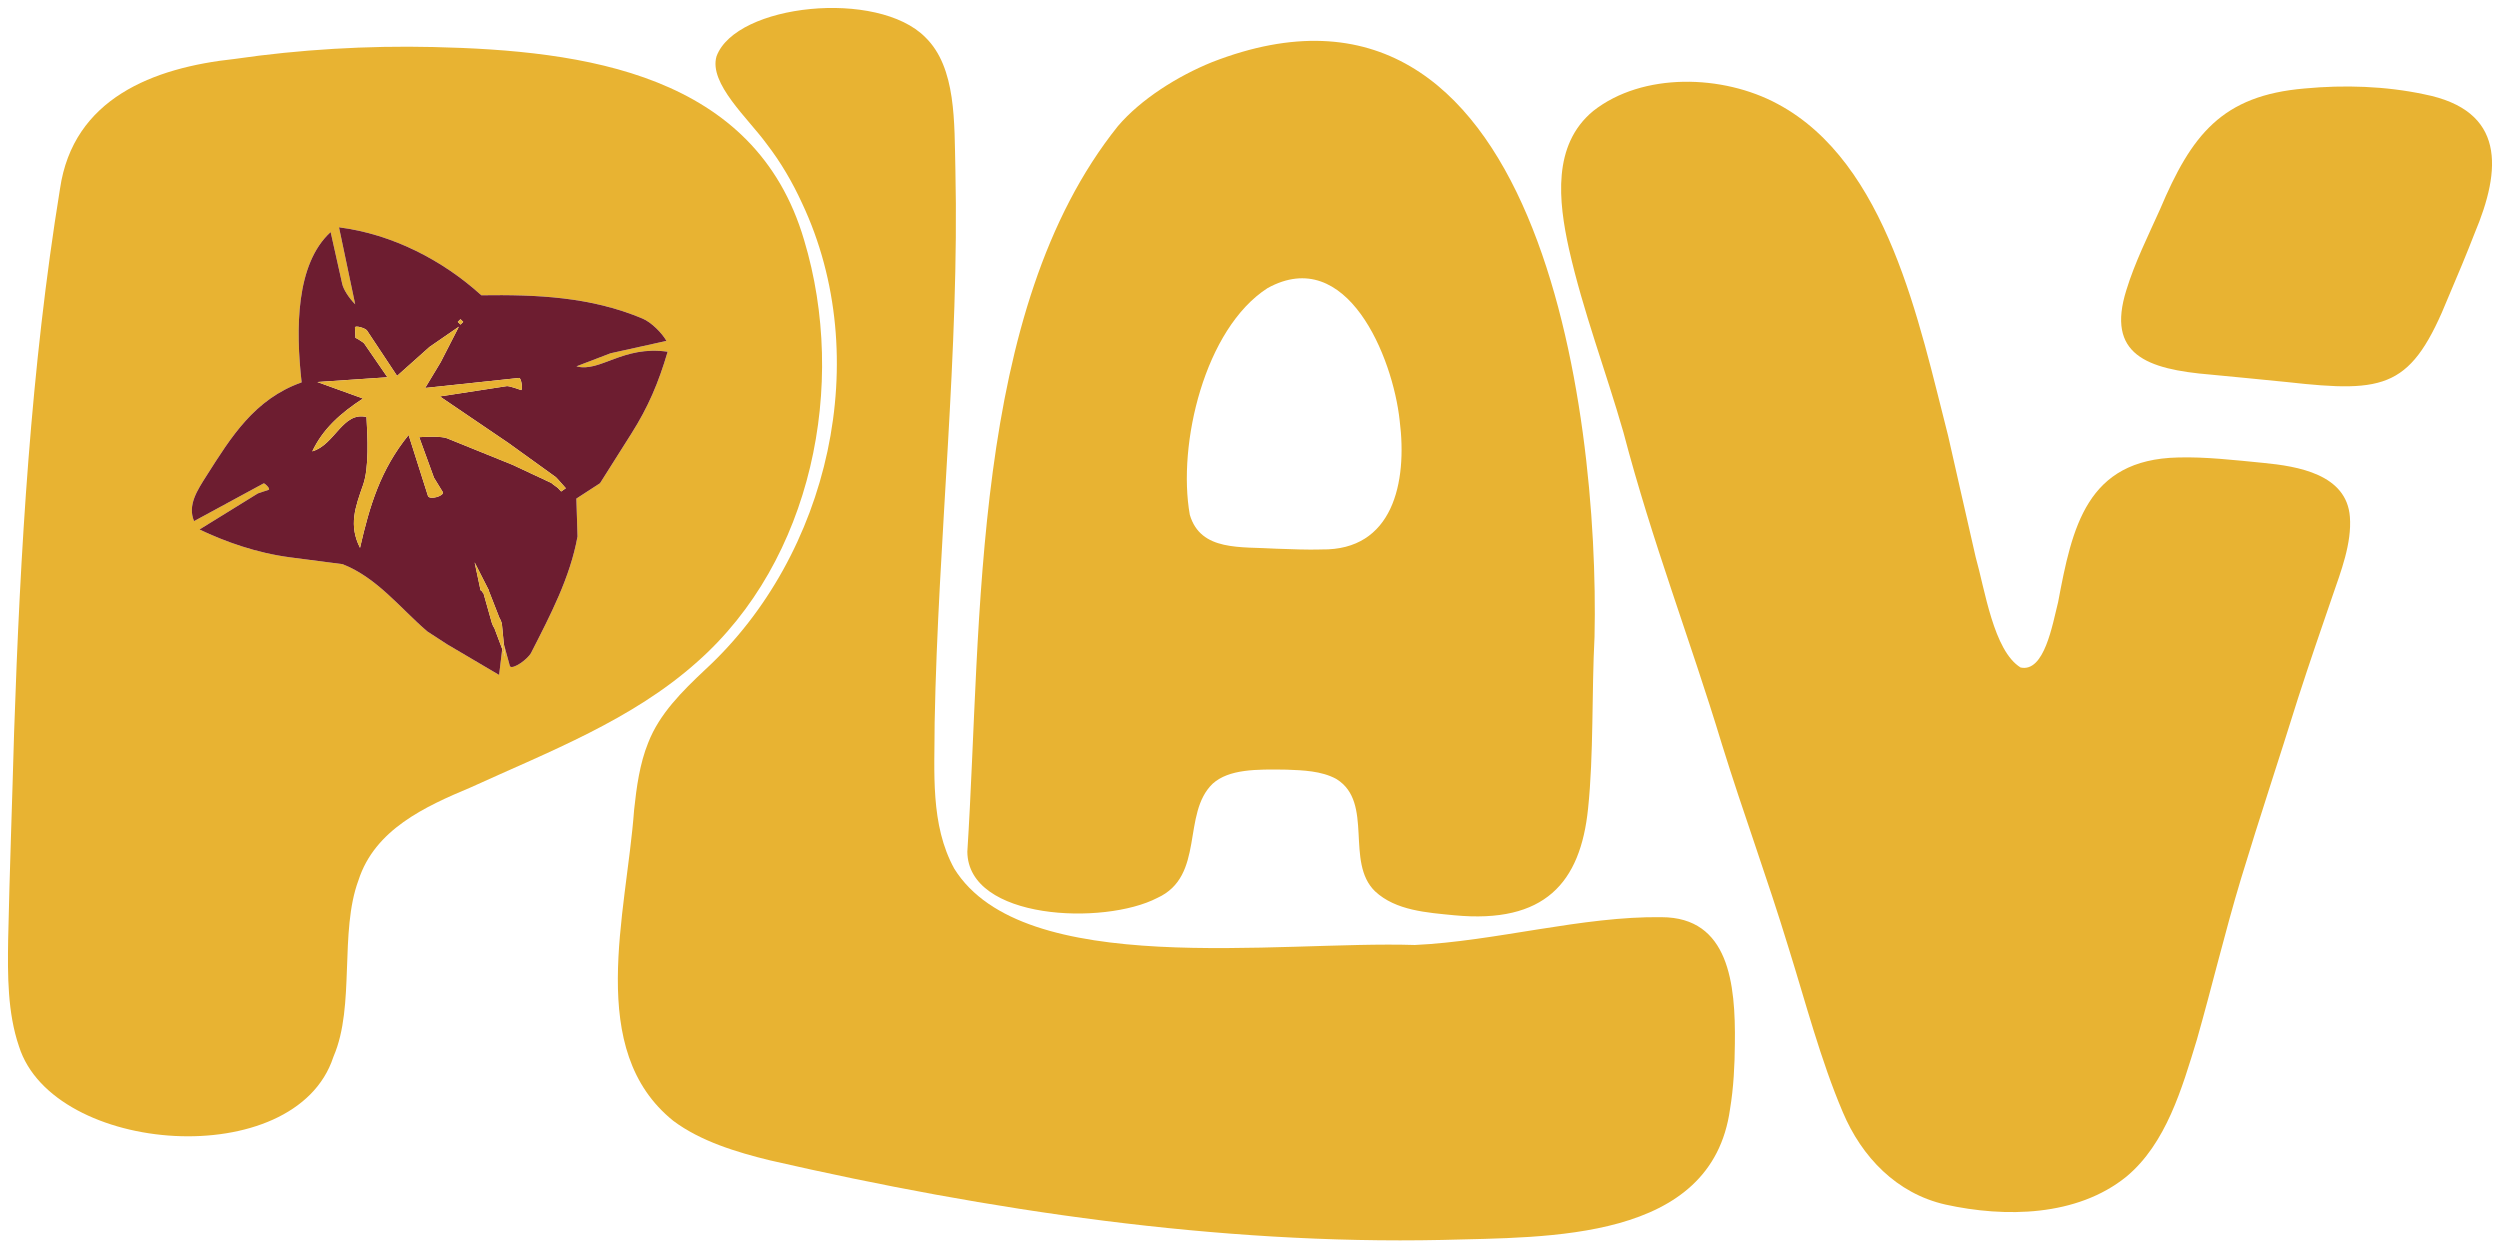
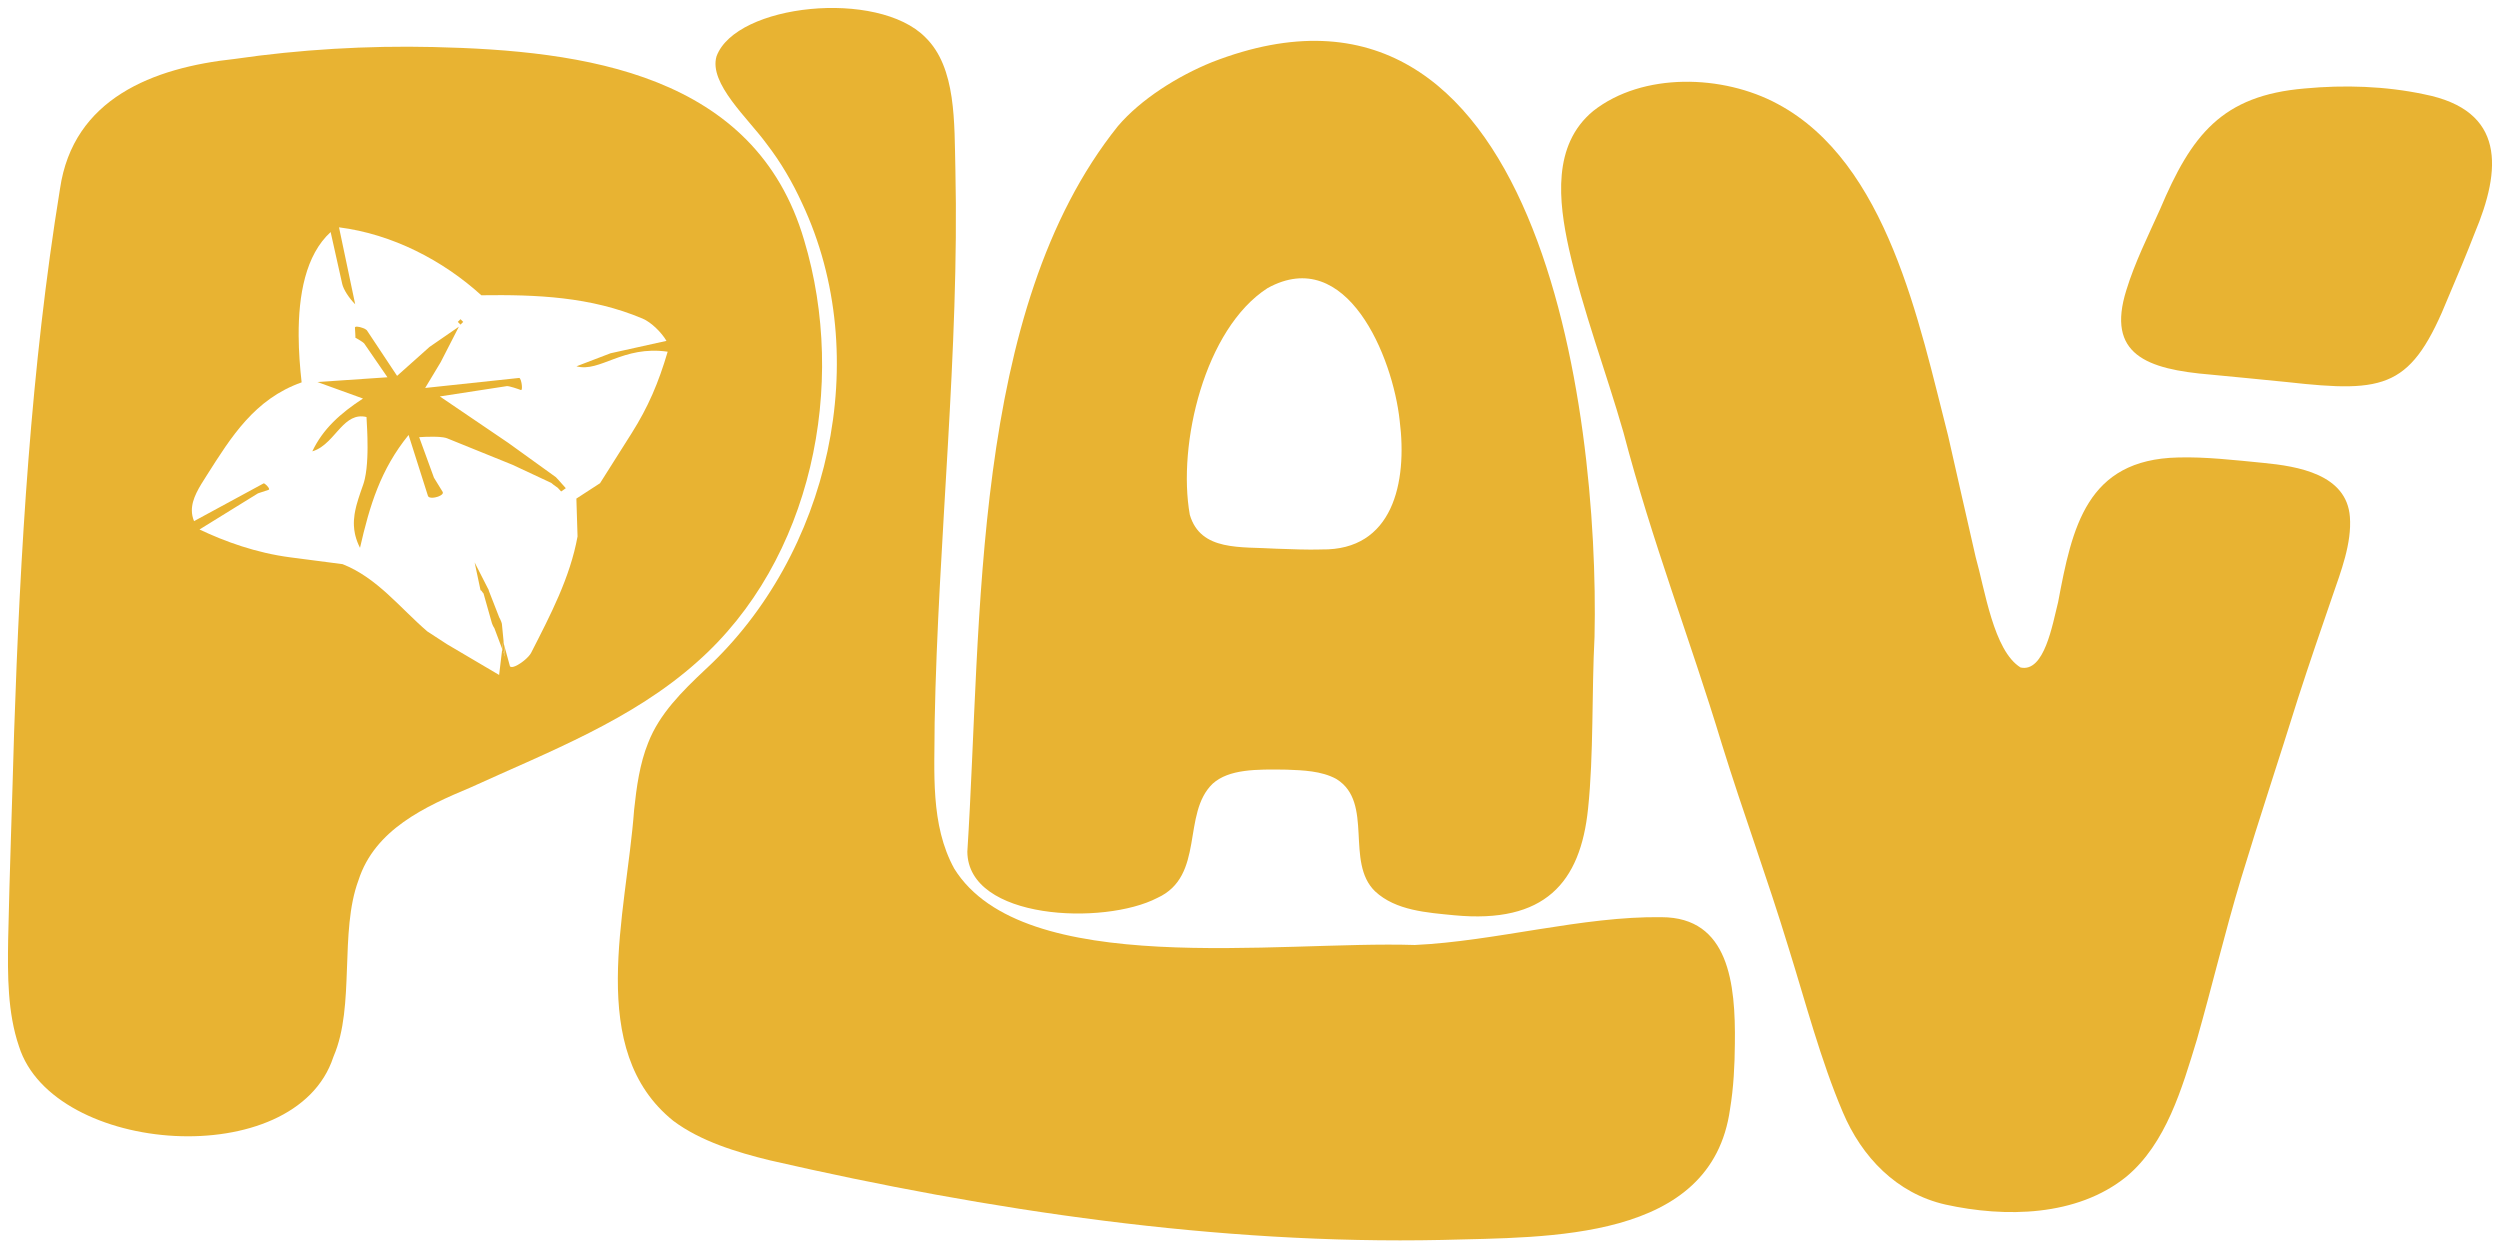
- <svg xmlns="http://www.w3.org/2000/svg" viewBox="18.32 98.51 1883.36 940.43">
-   <defs>
-     <style>
-       .st0 {
-         fill: #6d1d30;
-       }
- 
-       .st1 {
-         fill: #e8b332;
-       }
-     </style>
-   </defs>
-   <path class="st1" d="M1270.09,789.47c-59.24-.92-125.96,18.23-185.94,20.94-103.32-3.32-295.03,25.84-346.91-57.44-18.27-33.19-14.81-73.08-14.81-110.1,1.29-69.6,6.01-139.25,9.98-209.29,4-70,7.16-139.08,5.65-207.27-.87-35.23.81-76.85-22.61-99.67-35.89-36.44-142.68-25.21-157.33,14.26-6.07,20.48,24.06,47.05,37.86,66.17,10.52,13.62,19.33,28.71,26.6,44.59,54.58,115.96,20.76,264.91-72.95,351.27-17.31,16.3-34.51,33.23-43.02,55.18-6.35,15.63-8.76,33.39-10.58,50.44-5.81,79.17-36.75,181.15,29.6,234.4,20.4,15.26,47.53,23.57,72.79,29.72,164.59,37.77,337.56,63.52,506.3,59.94l.03-.02h.84c78.97-2.24,202.21,1.45,216.04-98.54,2.68-16.1,3.51-32.84,3.64-49.29.62-45.38-4.53-95.2-55.18-95.29Z" />
-   <path class="st1" d="M1723.09,447.2c-21.28-2.08-43.56-4.64-63.94-4.05-69,1.49-79.79,52.64-90.35,108.94-4.28,16.84-10.33,53.22-28.29,49.27-20.38-12.57-26.9-58.87-33.86-83.27-6.57-28.45-14.45-63.93-20.74-91.34-21.75-84.7-45.63-205.75-128.44-249.94-41.19-22.23-101.6-24.04-138.91,5.3-30.9,25.52-26.23,67.86-18.29,103.84,10.68,47.32,27.86,92.18,41.1,138.41,21.77,82.98,50.07,155.34,74.16,234.91,16.31,52.6,33.67,99.09,50.23,153.36,12.85,41.11,24.14,84.56,40.86,123.79,14.24,33.7,40.48,61.21,77.33,69.55,44.83,9.87,98.88,9.14,136.2-20.98,29.99-24.92,41.99-66.61,53.14-103.14,11.39-39.98,21.16-81.11,33.13-120.87h.01l.24-.82c13.86-45.73,28.27-88.83,42.95-135.94,8.61-26.58,17.36-52.05,25.67-76.14,6.58-19.13,14.81-40.25,13.31-60.19-2.43-32.04-39.03-38.17-65.51-40.69Z" />
-   <path class="st1" d="M1844.38,169.51c-28.98-6.15-60.07-7.15-89.82-4.35-62.33,5.29-85.23,34.79-109.02,91.11-8.88,19.78-19.03,40.12-25.36,60.85-15.15,48.37,15.07,59.6,63.62,63.61,18.66,1.85,37.56,3.54,56.69,5.53l.99.1c74.91,8.36,93.67,4.45,121.54-64.61,6.66-15.52,13.62-32.23,19.62-47.7,20.15-47.88,23.48-92.44-38.26-104.54Z" />
-   <path class="st1" d="M890.15,774.96c36.19-16.44,18.17-63.52,41.78-86.11,12.25-10.95,32.63-10.9,55.63-10.53,12.43.46,26.17.96,37.16,6.85v.02s.61.34.61.34c28.07,17.62,6.17,62.46,28.89,84.46,15.6,14.58,39.35,16.04,59.84,18.05,67.82,6.42,94.89-24.32,100.62-80.37,4.26-40.53,2.72-87.85,4.87-129.42,3.86-172.45-42.63-528.58-288.16-432.92-25.88,10.48-53.63,27.91-70.92,48.22-111.19,138.87-102.26,372.44-113.41,546.59.46,51.49,102.98,55.65,143.09,34.82ZM973.28,315.52c59.73-32.85,94.38,52.06,99.47,99.79,5.96,47.04-5.22,97.95-58.79,97.12l-.79.03h-.01c-9.79.3-21.17-.19-33.22-.58-26.99-1.7-57.07,2.21-65.28-25.54-9.47-53.12,11.15-140.3,58.62-170.82Z" />
-   <path class="st1" d="M624.09,279.37c-36.8-125.47-165.45-142.84-279.35-145.43-49.84-1.17-100.68,1.85-149.68,8.98-61.23,6.53-121.64,29.73-131.54,97.84-21.9,134.71-30,273.14-34.57,409.41-1.42,51.89-3.4,104.77-4.49,156.37-.4,26.73-.51,54.82,8.16,80.24,25.71,81.79,208.18,95.5,236.81,8.06v.02s.26-.7.26-.7c16.26-37.86,4.2-93.62,18.69-132.54,12.28-38.14,49.98-55.45,84.37-69.85,59.48-27.15,121.84-50.89,170.76-94.59,86.71-76.57,113.37-208.88,80.58-317.81ZM494.14,424.89l-23.8,37.65-17.82,11.57.88,28.52c-5.59,30.94-20.46,59.27-34.96,87.66-2.43,4.75-13.86,12.97-15.97,10.13l-4.58-16.74.92,9.5-2.15-5.73-2.34,19.53h0s0,0,0,0h0s-39.24-23.14-39.24-23.14l-14.86-9.67c-20.62-17.74-37.7-40.33-63.81-50.66l-39.35-5.12c-25.8-3.36-49.24-11.88-68.45-21l44.02-27.2,8.07-2.7c1.64-.55-2.83-5.11-3.77-4.84l-33.92,18.4-18.51,10.04c-5.04-12.11,2.45-23.25,9.62-34.53,18.32-28.81,35.92-57.42,71.43-70-4.5-39.92-4.47-89.2,21.86-113.23l8.72,39.09c.93,4.15,5.08,10.62,9.77,15.31l-12.19-57.98c40.21,5.13,78.23,24.89,107.21,51.19,41.55-.55,82.25,1.02,121.52,17.59,6.52,2.75,14.41,10.61,17.96,16.78l-42.12,9.33-25.7,9.83c17.69,4.86,34.86-15.89,68.71-11-6.91,23.5-14.67,41.65-27.15,61.41Z" />
-   <polygon class="st0" points="394.33 606.99 394.32 606.98 394.32 606.99 394.33 606.99" />
-   <path class="st0" d="M452.58,374.48l25.7-9.83,42.12-9.33c-3.55-6.17-11.44-14.03-17.96-16.78-39.27-16.57-79.97-18.14-121.52-17.59-28.98-26.3-67-46.06-107.21-51.19l12.19,57.98c-4.69-4.69-8.84-11.16-9.77-15.31l-8.72-39.09c-26.33,24.03-26.36,73.31-21.86,113.23-35.51,12.58-53.11,41.19-71.43,70-7.17,11.28-14.66,22.42-9.62,34.53l18.51-10.04,33.92-18.4c.94-.27,5.41,4.29,3.77,4.84l-8.07,2.7-44.02,27.2c19.21,9.12,42.65,17.64,68.45,21l39.35,5.12c26.11,10.33,43.19,32.92,63.81,50.66l14.86,9.67,39.24,23.13,2.34-19.53-5.92-15.78c-.83-1.04-1.72-3.31-1.94-4.07l-6.21-22.02c-1.44-1.44-1.11-2.12-2.27-2.42h.01s-4.45-20.98-4.45-20.98l10.38,20.38c1.04,1.4,0,0,.22.74l7.97,20.42c.82,1.29,1.97,4.21,1.99,5l1.45,14.96,4.58,16.74c2.11,2.84,13.54-5.38,15.97-10.13,14.5-28.39,29.37-56.72,34.96-87.66l-.88-28.52,17.82-11.57,23.8-37.65c12.48-19.76,20.24-37.91,27.15-61.41-33.85-4.89-51.02,15.86-68.71,11ZM365.23,338.97l2.04,2.04-2.04,2.04-2.04-2.04,2.04-2.04ZM441.06,468.77l-2.53-2.76-3.08-2.2-1.79-1.47h0s-29.19-13.65-29.19-13.65l-49.41-20.01c-3.98-1.61-15.57-1.21-20.93-.82l11.13,30.54,6.53,10.63c1.85,3.01-10,6.44-11.08,3.03l-14.57-45.86c-21.14,26.04-29.32,53.13-36.6,85.03-8.63-17.05-3.66-30.39,2.37-47.6,4.46-12.73,3.38-35.69,2.5-50.97-17.99-4.3-23.71,20.88-40.83,25.88,8.06-16.96,21.11-28.63,38.19-39.8l-34.36-12.43,52.79-3.58-17.48-25.41c-.79-1.14-6.89-4.58-6.69-4.39.2.19-.26-6.08-.32-7.55-.1-2.08,7.92.37,9.07,2.1l22.68,34.19,24.45-21.81,22.11-15.25-13.7,26.71-11.71,19.46,70.74-7.54c1.8-.19,3.06,9.76,1.38,9.1-1.68-.66-8.9-3.2-10.69-2.93l-50.37,7.75,51.55,34.99,35.87,25.84,2.34,2.52,2.26,2.55,2.89,3.25-3.52,2.46Z" />
-   <path class="st1" d="M439.43,460.51l-2.34-2.52-35.87-25.84-51.55-34.99,50.37-7.75c1.79-.27,9.01,2.27,10.69,2.93,1.68.66.42-9.29-1.38-9.1l-70.74,7.54,11.71-19.46,13.7-26.71-22.11,15.25-24.45,21.81-22.68-34.19c-1.15-1.73-9.17-4.18-9.07-2.1.06,1.47.52,7.74.32,7.55-.2-.19,5.9,3.25,6.69,4.39l17.48,25.41-52.79,3.58,34.36,12.43c-17.08,11.17-30.13,22.84-38.19,39.8,17.12-5,22.84-30.18,40.83-25.88.88,15.28,1.96,38.24-2.5,50.97-6.03,17.21-11,30.55-2.37,47.6,7.28-31.9,15.46-58.99,36.6-85.03l14.57,45.86c1.08,3.41,12.93-.02,11.08-3.03l-6.53-10.63-11.13-30.54c5.36-.39,16.95-.79,20.93.82l49.41,20.01,29.19,13.65h0s1.79,1.47,1.79,1.47l3.08,2.2,2.53,2.76,3.52-2.46-2.89-3.25-2.26-2.55Z" />
-   <polygon class="st1" points="396.66 587.45 398.81 593.18 397.89 583.68 397.35 581.71 396.66 587.45" />
-   <path class="st1" d="M394.45,563.72l-7.97-20.42c-.22-.74.82.66-.22-.74l-10.38-20.38,4.45,20.98h-.01c1.16.3.83.98,2.27,2.42l6.21,22.02c.22.76,1.11,3.03,1.94,4.07l5.92,15.78.69-5.74.54,1.97-1.45-14.96c-.02-.79-1.17-3.71-1.99-5Z" />
-   <rect class="st1" x="363.79" y="339.57" width="2.89" height="2.89" transform="translate(-134.16 358.22) rotate(-45.01)" />
+ <svg xmlns="http://www.w3.org/2000/svg" viewBox="13.28 95.58 1883.36 940.43" fill="#E8B332">
+   <path d="M1265.05,786.54h0c-59.24-.92-125.96,18.23-185.94,20.94-103.32-3.32-295.03,25.84-346.91-57.44-18.27-33.19-14.81-73.08-14.81-110.1,1.29-69.6,6.01-139.25,9.98-209.29,4-70,7.16-139.08,5.65-207.27-.87-35.23.81-76.85-22.61-99.67-35.89-36.44-142.68-25.21-157.33,14.26-6.07,20.48,24.06,47.05,37.86,66.17,10.52,13.62,19.33,28.71,26.6,44.59,54.58,115.96,20.76,264.91-72.95,351.27-17.31,16.3-34.51,33.23-43.02,55.18-6.35,15.63-8.76,33.39-10.58,50.44-5.81,79.17-36.75,181.15,29.6,234.4,20.4,15.26,47.53,23.57,72.79,29.72,164.59,37.77,337.56,63.52,506.3,59.94l.03-.02h.84c78.97-2.24,202.21,1.45,216.04-98.54,2.68-16.1,3.51-32.84,3.64-49.29.62-45.38-4.53-95.2-55.18-95.29Z" />
+   <path d="M1718.05,444.27h0c-21.28-2.08-43.56-4.64-63.94-4.05-69,1.49-79.79,52.64-90.35,108.94-4.28,16.84-10.33,53.22-28.29,49.27-20.38-12.57-26.9-58.87-33.86-83.27-6.57-28.45-14.45-63.93-20.74-91.34-21.75-84.7-45.63-205.75-128.44-249.94-41.19-22.23-101.6-24.04-138.91,5.3-30.9,25.52-26.23,67.86-18.29,103.84,10.68,47.32,27.86,92.18,41.1,138.41,21.77,82.98,50.07,155.34,74.16,234.91,16.31,52.6,33.67,99.09,50.23,153.36,12.85,41.11,24.14,84.56,40.86,123.79,14.24,33.7,40.48,61.21,77.33,69.55,44.83,9.87,98.88,9.14,136.2-20.98,29.99-24.92,41.99-66.61,53.14-103.14,11.39-39.98,21.16-81.11,33.13-120.87h.01l.24-.82c13.86-45.73,28.27-88.83,42.95-135.94,8.61-26.58,17.36-52.05,25.67-76.14,6.58-19.13,14.81-40.25,13.31-60.19-2.43-32.04-39.03-38.17-65.51-40.69Z" />
+   <path d="M1839.34,166.58h0c-28.98-6.15-60.07-7.15-89.82-4.35-62.33,5.29-85.23,34.79-109.02,91.11-8.88,19.78-19.03,40.12-25.36,60.85-15.15,48.37,15.07,59.6,63.62,63.61,18.66,1.85,37.56,3.54,56.69,5.53l.99.1c74.91,8.36,93.67,4.45,121.54-64.61,6.66-15.52,13.62-32.23,19.62-47.7,20.15-47.88,23.48-92.44-38.26-104.54Z" />
+   <path d="M885.11,772.03h0c36.19-16.44,18.17-63.52,41.78-86.11,12.25-10.95,32.63-10.9,55.63-10.53,12.43.46,26.17.96,37.16,6.85v.02l.61.34c28.07,17.62,6.17,62.46,28.89,84.46,15.6,14.58,39.35,16.04,59.84,18.05,67.82,6.42,94.89-24.32,100.62-80.37,4.26-40.53,2.72-87.85,4.87-129.42,3.86-172.45-42.63-528.58-288.16-432.92-25.88,10.48-53.63,27.91-70.92,48.22-111.19,138.87-102.26,372.44-113.41,546.59.46,51.49,102.98,55.65,143.09,34.82ZM968.24,312.59h0c59.73-32.85,94.38,52.06,99.47,99.79,5.96,47.04-5.22,97.95-58.79,97.12l-.79.03h-.01c-9.79.3-21.17-.19-33.22-.58-26.99-1.7-57.07,2.21-65.28-25.54-9.47-53.12,11.15-140.3,58.62-170.82Z" />
+   <path d="M619.05,276.44h0c-36.8-125.47-165.45-142.84-279.35-145.43-49.84-1.17-100.68,1.85-149.68,8.98-61.23,6.53-121.64,29.73-131.54,97.84-21.9,134.71-30,273.14-34.57,409.41-1.42,51.89-3.4,104.77-4.49,156.37-.4,26.73-.51,54.82,8.16,80.24,25.71,81.79,208.18,95.5,236.81,8.06v.02l.26-.7c16.26-37.86,4.2-93.62,18.69-132.54,12.28-38.14,49.98-55.45,84.37-69.85,59.48-27.15,121.84-50.89,170.76-94.59,86.71-76.57,113.37-208.88,80.58-317.81ZM516.26,360.55c-6.91,23.5-14.67,41.65-27.15,61.41h0s-23.8,37.65-23.8,37.65l-17.82,11.57.88,28.52h0c-5.59,30.94-20.46,59.27-34.96,87.66-.86,1.69-2.86,3.82-5.18,5.73-.33.27-.67.54-1.01.8-.42.32-.85.64-1.27.94-.86.6-1.72,1.15-2.55,1.62-.62.35-1.23.66-1.81.91-.96.41-1.83.67-2.55.71-.71.04-1.27-.13-1.6-.58l-4.58-16.74.92,9.5h0s0,0,0,0l-2.15-5.73-2.34,19.53h0s-.01,0-.01,0h0s-.24-.15-.24-.15l-39-22.99-14.86-9.67c-20.62-17.74-37.7-40.33-63.81-50.66l-39.35-5.12c-25.8-3.36-49.24-11.88-68.45-21h0s0,0,0,0l44.02-27.2,8.07-2.7c.2-.07.31-.2.35-.38.21-1.24-3.3-4.69-4.12-4.45l-33.92,18.4-18.51,10.04c-1.1-2.65-1.61-5.26-1.64-7.83-.14-9.17,5.66-17.9,11.26-26.71,18.32-28.81,35.92-57.42,71.43-70-1.27-11.23-2.17-23.19-2.24-35.13-.17-30.51,5.17-60.83,24.1-78.1l8.72,39.09c.93,4.15,5.08,10.62,9.77,15.31l-12.19-57.97s0,0,0,0h0c40.21,5.12,78.23,24.88,107.21,51.18,41.55-.55,82.25,1.02,121.52,17.59,6.52,2.75,14.41,10.61,17.96,16.78h0s0,0,0,0l-42.12,9.33-25.68,9.82c17.68,4.84,34.85-15.89,68.69-11,0,0,0,0,0,0,0,0,0,0,0,0Z" />
+   <rect x="389.28" y="604.05" width="0" height="0" transform="translate(-313.11 452.19) rotate(-45)" />
+   <polygon points="389.28 604.05 389.28 604.06 389.29 604.06 389.29 604.05 389.29 604.05 389.28 604.05" />
+   <path d="M439.54,463.38l-2.89-3.25-2.26-2.55-2.34-2.52-35.87-25.84-51.55-34.99h0s50.37-7.75,50.37-7.75c1.79-.27,9.01,2.27,10.69,2.93.57.22.8-.78.79-2.19,0,0,0-.02,0-.03-.01-.94-.13-2.05-.33-3.1-.25-1.33-.63-2.57-1.07-3.25-.09-.14-.18-.25-.28-.33-.08-.07-.16-.13-.24-.16-.08-.03-.16-.05-.25-.04l-70.74,7.54h0s0,0,0,0l11.71-19.46,13.7-26.71-22.11,15.25-24.45,21.81h0s-22.68-34.19-22.68-34.19c-.07-.11-.17-.22-.29-.33-.57-.53-1.65-1.09-2.86-1.55-1.44-.55-3.06-.96-4.24-1.01-.02,0-.03,0-.05,0-.99-.04-1.66.18-1.63.79.06,1.47.52,7.74.32,7.55,0,0,0,0,0,0-.01-.01.01,0,.07.02.06.03.15.07.26.13.1.05.22.12.36.2.36.2.83.47,1.37.79.41.24.85.51,1.3.79.15.09.3.19.45.28.46.29.91.59,1.32.87.18.13.35.25.51.37.35.26.65.5.85.7.09.09.16.17.21.24l17.48,25.41-52.79,3.58,34.36,12.43h0s0,0,0,0c-17.08,11.17-30.13,22.84-38.19,39.8,4.82-1.41,8.73-4.41,12.27-7.9,1.62-1.6,3.15-3.29,4.66-4.99.65-.73,1.3-1.47,1.95-2.19.78-.88,1.56-1.74,2.35-2.57,5.47-5.8,11.19-10.24,19.6-8.23.17,2.88.34,6.03.48,9.33.05,1.1.09,2.22.13,3.35.04,1.09.07,2.2.1,3.31.06,2.31.09,4.65.08,6.98,0,1.31-.02,2.61-.05,3.91-.03,1.3-.07,2.59-.13,3.87-.26,5.75-.82,11.23-1.88,15.88-.35,1.55-.76,3.01-1.23,4.35-.38,1.08-.75,2.14-1.12,3.18-.37,1.05-.72,2.08-1.07,3.1-.52,1.53-1.02,3.04-1.49,4.53s-.9,2.96-1.29,4.41c-.13.49-.25.97-.37,1.45-.24.97-.46,1.93-.65,2.88-.19.96-.36,1.91-.51,2.86-.43,2.86-.61,5.71-.47,8.59.05.96.13,1.93.25,2.9.12.97.29,1.95.49,2.94.1.49.22.99.34,1.49.37,1.49.84,3.01,1.42,4.55.29.77.61,1.55.95,2.33.35.78.72,1.57,1.13,2.37,7.28-31.9,15.46-58.99,36.6-85.03h0s0,0,0,0l14.57,45.86c.07.21.18.4.32.56,0,0,.01.01.02.02.12.12.26.23.41.32.09.06.19.11.29.15.09.04.18.07.27.11.45.15.99.23,1.57.25,0,0,.02,0,.03,0,.16,0,.33,0,.5,0,.34,0,.69-.04,1.05-.08.36-.04.72-.1,1.08-.18.55-.11,1.09-.25,1.62-.42.35-.11.69-.24,1.02-.37.82-.34,1.55-.73,2.09-1.17.22-.17.4-.35.56-.53.15-.18.27-.37.34-.56.15-.38.13-.76-.1-1.13l-6.53-10.63-11.13-30.54c1.34-.1,3.07-.2,4.97-.26,1.9-.07,3.97-.1,6.01-.08.01,0,.03,0,.04,0,.99.01,1.96.04,2.9.09.55.03,1.08.06,1.6.1.82.06,1.6.14,2.31.25.12.02.23.03.35.05.61.09,1.17.21,1.67.33.4.1.77.21,1.09.34l49.41,20.01,29.19,13.65,1.79,1.47,3.08,2.2,2.32,2.53.21.23h0s3.52-2.46,3.52-2.46Z" />
+   <path d="M282.3,341.66s.03,0,.05,0c-.02,0-.03,0-.05,0Z" />
+   <path d="M340.22,455.47l6.53,10.63-6.53-10.63-11.13-30.54c1.34-.1,3.07-.2,4.97-.26-1.9.07-3.63.17-4.97.26l11.13,30.54Z" />
+   <polygon points="434.39 457.58 432.05 455.06 434.39 457.58 436.65 460.13 439.54 463.38 436.02 465.84 436.02 465.84 436.03 465.84 439.54 463.38 436.65 460.13 434.39 457.58" />
+   <polygon points="430.41 460.88 428.62 459.41 430.42 460.88 433.49 463.08 435.81 465.61 433.49 463.08 430.41 460.88" />
+   <path d="M350.02,425.75c-.31-.13-.68-.24-1.09-.34.4.1.77.21,1.09.34l49.41,20.01,29.19,13.65-29.19-13.65-49.41-20.01Z" />
+   <path d="M348.94,425.41c-.5-.13-1.06-.24-1.67-.33.61.09,1.17.21,1.67.33Z" />
+   <path d="M312.42,378.74l-22.68-34.19c-.07-.11-.17-.22-.29-.33.12.11.22.22.29.33l22.68,34.19Z" />
+   <path d="M287.48,354.15c-.2-.2-.5-.44-.85-.7.35.26.65.5.85.7Z" />
+   <path d="M286.62,353.45c-.16-.12-.33-.24-.51-.37.18.13.35.25.51.37Z" />
+   <rect x="269.55" y="371.33" width="0" height="36.54" />
+   <path d="M281.32,350.16c-.11-.06-.2-.11-.26-.13.06.03.15.07.26.13Z" />
+   <polygon points="280.99 350 281 350 281 350 280.99 350" />
+   <path d="M281,350s.01,0,.07.02c-.06-.03-.08-.04-.07-.02Z" />
+   <polygon points="333.57 387.85 333.58 387.85 345.28 368.39 358.98 341.68 358.98 341.68 345.28 368.39 333.57 387.85" />
+   <path d="M284.51,508.3c-.4-.8-.78-1.59-1.13-2.37.35.78.72,1.57,1.13,2.37,7.28-31.9,15.46-58.99,36.6-85.03h0c-21.14,26.04-29.32,53.13-36.6,85.03Z" />
+   <path d="M282.43,503.6c-.58-1.54-1.05-3.05-1.42-4.55.37,1.49.84,3.01,1.42,4.55Z" />
+   <path d="M338.57,470.54c-.59-.02-1.12-.1-1.57-.25.45.15.99.23,1.57.25Z" />
+   <path d="M406.16,384.09c.2,1.06.32,2.17.33,3.1-.01-.94-.13-2.05-.33-3.1Z" />
+   <path d="M405.08,380.84c.45.68.82,1.92,1.07,3.25-.25-1.33-.63-2.57-1.07-3.25Z" />
+   <path d="M405.69,389.41c-1.68-.66-8.9-3.2-10.69-2.93l-50.37,7.75h0s50.37-7.75,50.37-7.75c1.79-.27,9.01,2.27,10.69,2.93.57.22.8-.78.79-2.19.01,1.41-.22,2.41-.79,2.19Z" />
+   <path d="M406.48,387.2s0,.02,0,.03c0,0,0-.02,0-.03Z" />
+   <path d="M248.54,435.61c4.82-1.41,8.73-4.41,12.27-7.9-3.54,3.49-7.45,6.5-12.27,7.9h0Z" />
+   <path d="M269.77,417.96c5.47-5.8,11.19-10.24,19.6-8.23.17,2.88.34,6.03.48,9.33-.14-3.3-.31-6.45-.48-9.33-8.41-2.01-14.14,2.42-19.6,8.23Z" />
+   <path d="M267.42,420.53c-.65.72-1.3,1.46-1.95,2.19.65-.73,1.3-1.47,1.95-2.19Z" />
+   <path d="M269.77,417.96c-.79.83-1.57,1.7-2.35,2.57.78-.88,1.56-1.74,2.35-2.57Z" />
+   <path d="M265.48,422.72c-1.51,1.7-3.05,3.39-4.66,4.99,1.62-1.6,3.15-3.29,4.66-4.99Z" />
+   <polygon points="392.32 578.78 391.62 584.52 391.63 584.52 391.63 584.52 393.77 590.25 392.85 580.75 392.32 578.78" />
+   <rect x="392.7" y="584.33" width="0" height="6.12" transform="translate(-181.32 175.39) rotate(-20.57)" />
+   <path d="M392.85,580.75l-1.45-14.96c0-.15-.05-.37-.12-.64-.07-.27-.18-.6-.3-.94-.08-.23-.17-.48-.27-.72-.2-.49-.42-1.01-.64-1.47-.22-.47-.45-.89-.65-1.21l-7.97-20.42c-.04-.14-.04-.2-.01-.22,0,0,.02,0,.03,0,.01,0,.03,0,.04.01.03.01.05.03.08.05.02.01.04.03.06.04.02.02.03.03.04.03,0,0,.01,0,0,0,0-.01-.02-.03-.04-.06-.06-.08-.19-.26-.43-.59l-10.38-20.38,4.45,20.98h-.01c.15.04.27.08.37.13s.19.11.27.17c.46.39.55,1.04,1.63,2.12l6.21,22.02c.03.09.07.21.11.35s.1.29.17.46c.13.34.29.72.46,1.12s.37.8.58,1.17c.2.37.41.71.62.97l5.92,15.78.69-5.74.54,1.97Z" />
+   <path d="M385.08,567.77c.2.37.41.71.62.97l5.92,15.78-5.92-15.78c-.21-.26-.42-.6-.62-.97Z" />
+   <path d="M385.08,567.77c-.2-.37-.4-.78-.58-1.17.18.4.37.8.58,1.17Z" />
+   <path d="M375.28,540.23c.15.04.27.08.37.13-.1-.05-.23-.09-.37-.13h0Z" />
+   <path d="M377.55,542.65l6.21,22.02c.03.09.07.21.11.35-.05-.14-.08-.26-.11-.35l-6.21-22.02Z" />
+   <rect x="362.35" y="529.74" width="21.45" height="0" transform="translate(-231.19 295.91) rotate(-33.69)" />
+   <rect x="358.75" y="336.64" width="2.88" height="2.89" transform="translate(-133.56 353.72) rotate(-45)" />
+   <polygon points="360.2 336.04 362.23 338.08 360.2 340.12 360.2 340.12 362.24 338.08 360.2 336.03 358.15 338.08 358.16 338.08 360.2 336.04" />
</svg>
